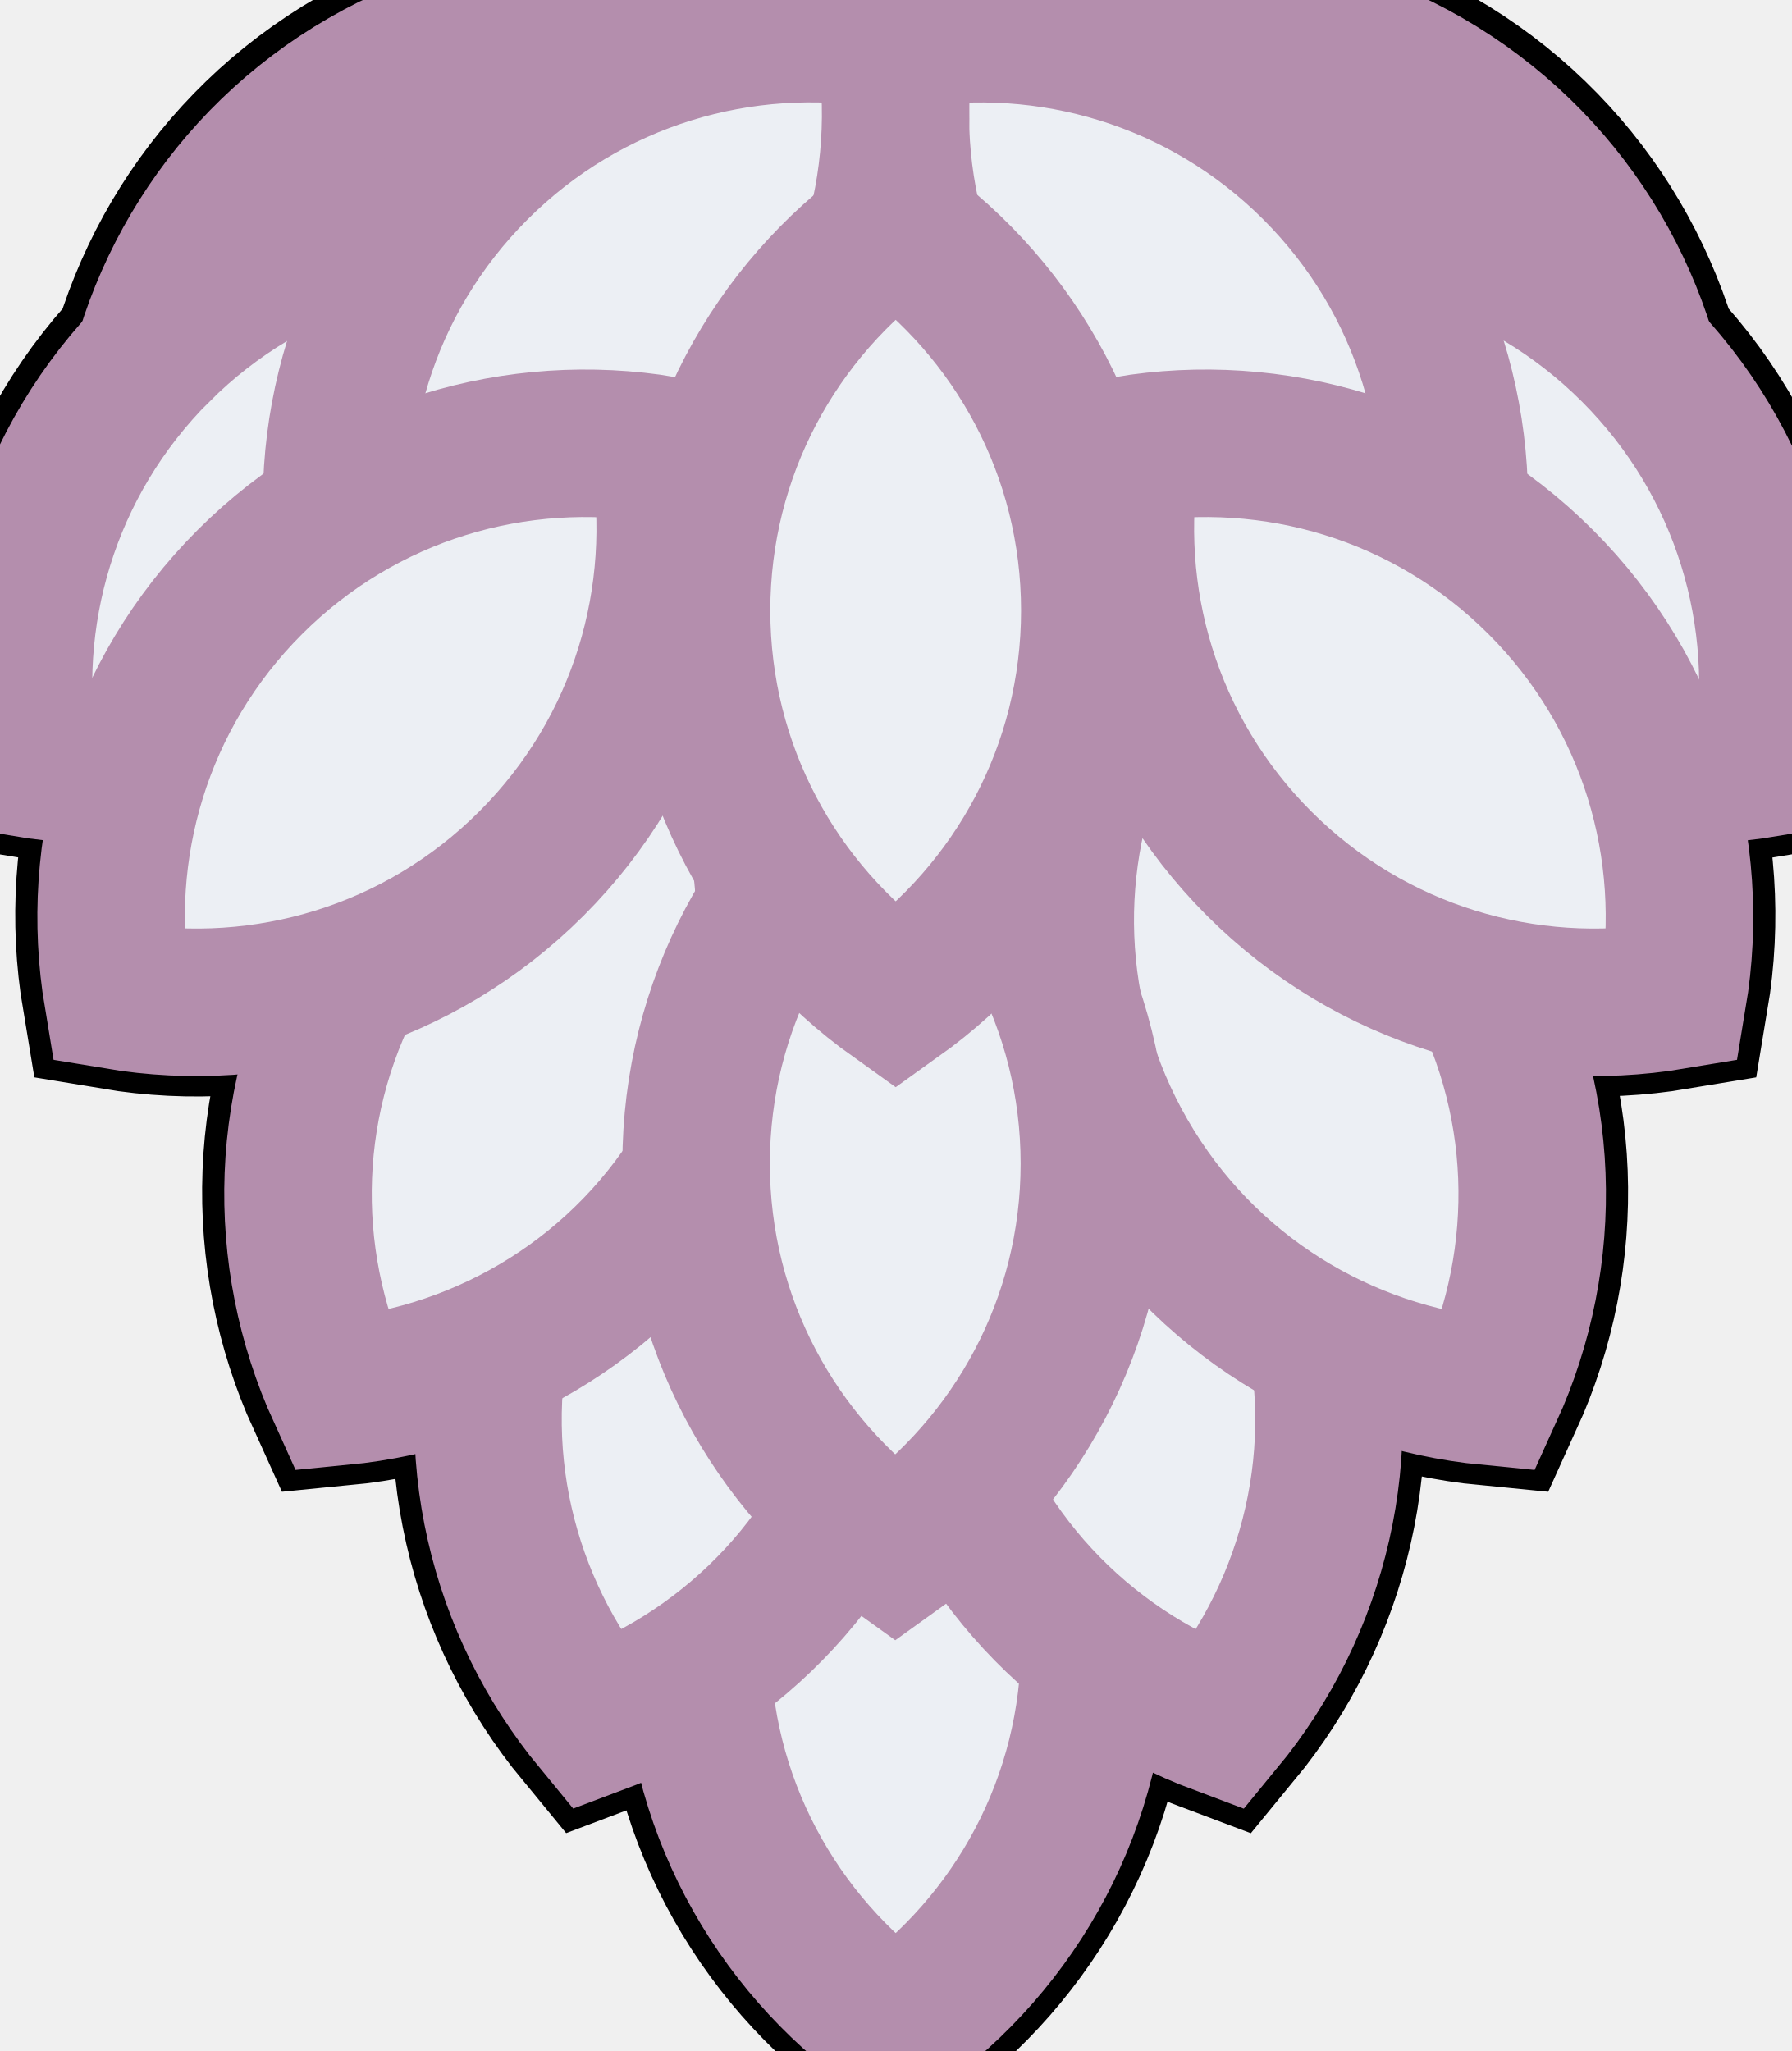
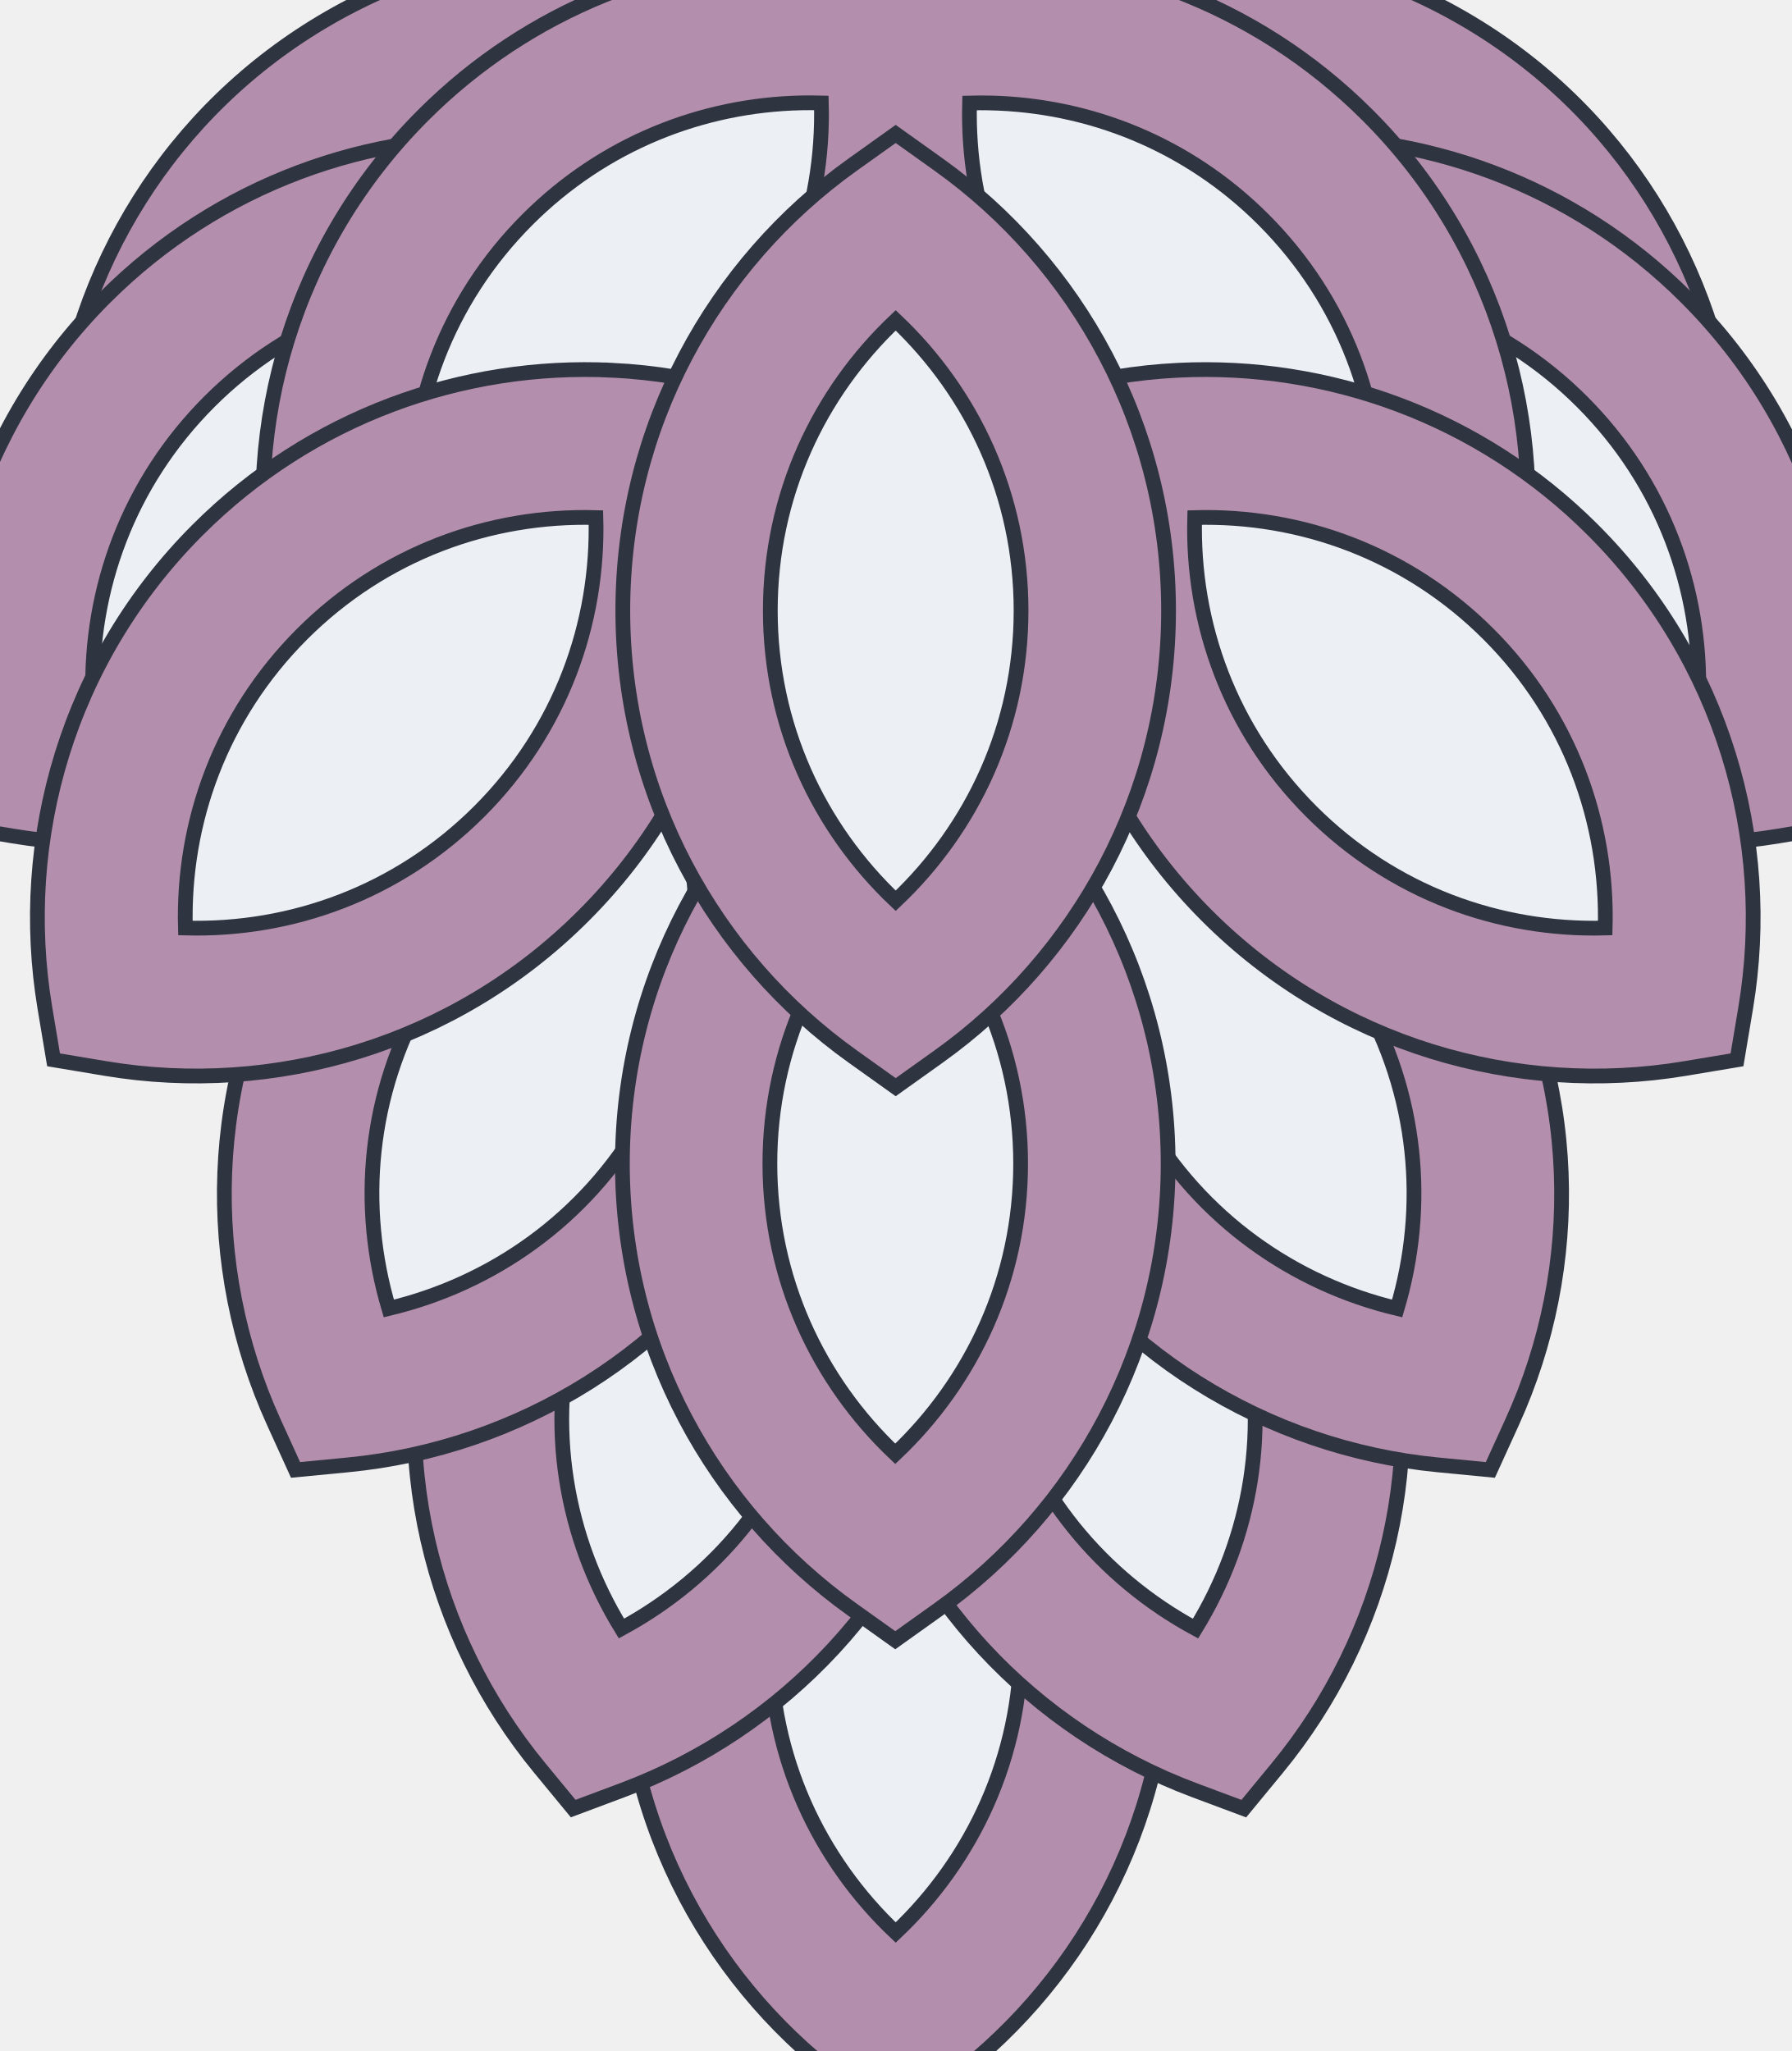
<svg xmlns="http://www.w3.org/2000/svg" id="Layer_1" viewBox="0 0 242.89 278.14" version="1.1" width="242.89" height="278.14">
  <defs id="defs1">
    <style id="style1">.cls-1{fill:#fff;stroke:#194b24;stroke-miterlimit:10;stroke-width:20px;}</style>
  </defs>
-   <path id="path15-5" style="display:inline;fill:#dfebff;fill-opacity:1;stroke:#000000;stroke-width:26;stroke-miterlimit:10;stroke-dasharray:none;stroke-opacity:1" class="cls-1" d="m 94.45,82.57 c 0,21.6 10.66,40.69 27,52.35 16.34,-11.66 27,-30.75 27,-52.35 0,-21.6 -10.66,-40.69 -27,-52.35 -16.34,11.66 -27,30.75 -27,52.35 z m -60.57,-3.87 c -15.27,15.27 -21.24,36.31 -17.93,56.11 19.79,3.31 40.84,-2.66 56.11,-17.93 15.27,-15.27 21.24,-36.31 17.93,-56.11 -19.79,-3.31 -40.84,2.66 -56.11,17.93 z m 30.57,-56.23 c -15.27,15.27 -21.24,36.31 -17.93,56.11 19.79,3.31 40.84,-2.66 56.11,-17.93 15.27,-15.27 21.24,-36.31 17.93,-56.11 -19.79,-3.31 -40.84,2.66 -56.11,17.93 z m -43.14,24.7 C 6.04,62.44 0.08,83.48 3.39,103.28 c 19.79,3.31 40.84,-2.66 56.11,-17.93 15.27,-15.27 21.24,-36.31 17.93,-56.11 -19.79,-3.31 -40.84,2.66 -56.11,17.93 z M 170.73,116.88 c 15.27,15.27 36.31,21.24 56.11,17.93 3.31,-19.79 -2.66,-40.84 -17.93,-56.11 -15.27,-15.27 -36.31,-21.24 -56.11,-17.93 -3.31,19.79 2.66,40.84 17.93,56.11 z m -30.53,-56.23 c 15.27,15.27 36.31,21.24 56.11,17.93 3.31,-19.79 -2.66,-40.84 -17.93,-56.11 -15.27,-15.27 -36.31,-21.23 -56.1,-17.92 -3.31,19.79 2.66,40.84 17.93,56.11 z m 43.2,24.7 c 15.27,15.27 36.31,21.24 56.11,17.93 3.31,-19.79 -2.66,-40.84 -17.93,-56.11 -15.27,-15.27 -36.31,-21.24 -56.11,-17.93 -3.31,19.79 2.66,40.84 17.93,56.11 z M 94.39,157.57 c 0,21.6 10.66,40.69 27,52.35 16.34,-11.66 27,-30.75 27,-52.35 0,-21.6 -10.66,-40.69 -27,-52.35 -16.34,11.66 -27,30.75 -27,52.35 z m -45.37,-27.94 c -10.8,18.7 -11.11,40.57 -2.8,58.84 19.98,-1.93 38.76,-13.13 49.56,-31.84 10.8,-18.7 11.11,-40.57 2.8,-58.84 -19.98,1.93 -38.76,13.13 -49.56,31.84 z m 19.35,45.99 c -5.59,20.86 -0.23,42.07 12.53,57.55 18.8,-7.03 34.04,-22.72 39.63,-43.58 5.59,-20.86 0.23,-42.07 -12.53,-57.55 -18.8,7.03 -34.04,22.72 -39.63,43.58 z m 84.01,-18.99 c 10.8,18.7 29.58,29.91 49.56,31.84 8.32,-18.26 8,-40.13 -2.8,-58.84 -10.8,-18.7 -29.58,-29.91 -49.56,-31.84 -8.32,18.26 -8,40.13 2.8,58.84 z m -26.54,32.97 c 5.59,20.86 20.83,36.55 39.63,43.58 12.76,-15.49 18.12,-36.69 12.53,-57.55 -5.59,-20.86 -20.83,-36.55 -39.63,-43.58 -12.76,15.49 -18.12,36.69 -12.53,57.55 z m -31.39,32.89 c 0,21.6 10.66,40.69 27,52.35 16.34,-11.66 27,-30.75 27,-52.35 0,-21.6 -10.66,-40.69 -27,-52.35 -16.34,11.66 -27,30.75 -27,52.35 z M 49.57,10.88 c -18.7,10.8 -29.91,29.58 -31.84,49.56 18.26,8.32 40.13,8 58.84,-2.8 C 95.27,46.84 106.48,28.06 108.41,8.08 90.15,-0.23 68.28,0.09 49.57,10.88 Z M 166.32,57.64 c 18.7,10.8 40.57,11.11 58.84,2.8 -1.93,-19.98 -13.13,-38.76 -31.84,-49.56 -18.71,-10.79 -40.57,-11.11 -58.84,-2.79 1.93,19.98 13.13,38.76 31.84,49.56 z" />
-   <path class="cls-1" d="m 166.32,57.87 c 18.7,10.8 40.57,11.11 58.84,2.8 C 223.23,40.69 212.03,21.91 193.32,11.11 174.61,0.32 152.75,0 134.48,8.32 c 1.93,19.98 13.13,38.76 31.84,49.56 z" id="path1" style="display:inline;fill:#eceff4;fill-opacity:1;stroke:#b48ead;stroke-opacity:1" />
-   <path class="cls-1" d="m 49.57,11.11 c -18.7,10.8 -29.91,29.58 -31.84,49.56 18.26,8.32 40.13,8 58.84,-2.8 C 95.27,47.07 106.48,28.29 108.41,8.31 90.15,0 68.28,0.32 49.57,11.11 Z" id="path2" style="display:inline;fill:#eceff4;fill-opacity:1;stroke:#b48ead;stroke-opacity:1" />
-   <path class="cls-1" d="m 94.45,222.72 c 0,21.6 10.66,40.69 27,52.35 16.34,-11.66 27,-30.75 27,-52.35 0,-21.6 -10.66,-40.69 -27,-52.35 -16.34,11.66 -27,30.75 -27,52.35 z" id="path3" style="display:inline;fill:#eceff4;fill-opacity:1;stroke:#b48ead;stroke-opacity:1" />
-   <path class="cls-1" d="m 125.84,189.83 c 5.59,20.86 20.83,36.55 39.63,43.58 12.76,-15.49 18.12,-36.69 12.53,-57.55 -5.59,-20.86 -20.83,-36.55 -39.63,-43.58 -12.76,15.49 -18.12,36.69 -12.53,57.55 z" id="path4" style="display:inline;fill:#eceff4;fill-opacity:1;stroke:#b48ead;stroke-opacity:1" />
-   <path class="cls-1" d="m 152.38,156.86 c 10.8,18.7 29.58,29.91 49.56,31.84 8.32,-18.26 8,-40.13 -2.8,-58.84 -10.8,-18.7 -29.58,-29.91 -49.56,-31.84 -8.32,18.26 -8,40.13 2.8,58.84 z" id="path5" style="display:inline;fill:#eceff4;fill-opacity:1;stroke:#b48ead;stroke-opacity:1" />
-   <path class="cls-1" d="m 68.37,175.85 c -5.59,20.86 -0.23,42.07 12.53,57.55 18.8,-7.03 34.04,-22.72 39.63,-43.58 5.59,-20.86 0.23,-42.07 -12.53,-57.55 -18.8,7.03 -34.04,22.72 -39.63,43.58 z" id="path6" style="display:inline;fill:#eceff4;fill-opacity:1;stroke:#b48ead;stroke-opacity:1" />
-   <path class="cls-1" d="m 49.02,129.86 c -10.8,18.7 -11.11,40.57 -2.8,58.84 19.98,-1.93 38.76,-13.13 49.56,-31.84 10.8,-18.7 11.11,-40.57 2.8,-58.84 -19.98,1.93 -38.76,13.13 -49.56,31.84 z" id="path7" style="display:inline;fill:#eceff4;fill-opacity:1;stroke:#b48ead;stroke-opacity:1" />
-   <path class="cls-1" d="m 94.39,157.8 c 0,21.6 10.66,40.69 27,52.35 16.34,-11.66 27,-30.75 27,-52.35 0,-21.6 -10.66,-40.69 -27,-52.35 -16.34,11.66 -27,30.75 -27,52.35 z" id="path8" style="display:inline;fill:#eceff4;fill-opacity:1;stroke:#b48ead;stroke-opacity:1" />
-   <path class="cls-1" d="m 183.4,85.58 c 15.27,15.27 36.31,21.24 56.11,17.93 3.31,-19.79 -2.66,-40.84 -17.93,-56.11 -15.27,-15.27 -36.31,-21.24 -56.11,-17.93 -3.31,19.79 2.66,40.84 17.93,56.11 z" id="path9" style="display:inline;fill:#eceff4;fill-opacity:1;stroke:#b48ead;stroke-opacity:1" />
-   <path class="cls-1" d="m 140.2,60.88 c 15.27,15.27 36.31,21.24 56.11,17.93 C 199.62,59.02 193.65,37.97 178.38,22.7 163.11,7.43 142.07,1.47 122.28,4.78 c -3.31,19.79 2.66,40.84 17.93,56.11 z" id="path10" style="display:inline;fill:#eceff4;fill-opacity:1;stroke:#b48ead;stroke-opacity:1" />
-   <path class="cls-1" d="m 170.73,117.11 c 15.27,15.27 36.31,21.24 56.11,17.93 C 230.15,115.25 224.18,94.2 208.91,78.93 193.64,63.66 172.6,57.69 152.8,61 c -3.31,19.79 2.66,40.84 17.93,56.11 z" id="path11" style="display:inline;fill:#eceff4;fill-opacity:1;stroke:#b48ead;stroke-opacity:1" />
-   <path class="cls-1" d="M 21.31,47.4 C 6.04,62.67 0.08,83.71 3.39,103.51 23.18,106.82 44.23,100.85 59.5,85.58 74.77,70.31 80.74,49.27 77.43,29.47 57.64,26.16 36.59,32.13 21.32,47.4 Z" id="path12" style="display:inline;fill:#eceff4;fill-opacity:1;stroke:#b48ead;stroke-opacity:1" />
-   <path class="cls-1" d="M 64.45,22.7 C 49.18,37.97 43.21,59.01 46.52,78.81 66.31,82.12 87.36,76.15 102.63,60.88 117.9,45.61 123.87,24.57 120.56,4.77 100.77,1.46 79.72,7.43 64.45,22.7 Z" id="path13" style="display:inline;fill:#eceff4;fill-opacity:1;stroke:#b48ead;stroke-opacity:1" />
-   <path class="cls-1" d="M 33.88,78.93 C 18.61,94.2 12.64,115.24 15.95,135.04 35.74,138.35 56.79,132.38 72.06,117.11 87.33,101.84 93.3,80.8 89.99,61 70.2,57.69 49.15,63.66 33.88,78.93 Z" id="path14" style="display:inline;fill:#eceff4;fill-opacity:1;stroke:#b48ead;stroke-opacity:1" />
-   <path class="cls-1" d="m 94.45,82.8 c 0,21.6 10.66,40.69 27,52.35 16.34,-11.66 27,-30.75 27,-52.35 0,-21.6 -10.66,-40.69 -27,-52.35 -16.34,11.66 -27,30.75 -27,52.35 z" id="path15" style="display:inline;fill:#eceff4;fill-opacity:1;stroke:#b48ead;stroke-opacity:1" />
+   <path style="color:#000000;fill:#eceff4;stroke:#2e3440;stroke-width:2;stroke-miterlimit:10;stroke-dasharray:none;stroke-opacity:1" d="m 166.32,57.87 c 18.7,10.8 40.57,11.11 58.84,2.8 C 223.23,40.69 212.03,21.91 193.32,11.11 174.61,0.32 152.75,0 134.48,8.32 c 1.93,19.98 13.13,38.76 31.84,49.56 z" id="path18" />
+   <path style="color:#000000;fill:#b48ead;fill-opacity:1;stroke:#2e3440;stroke-width:2;stroke-miterlimit:10;stroke-dasharray:none;stroke-opacity:1" d="m 164.152,-7.432 c -11.664,-0.454 -23.268,1.847 -33.816,6.65 l -6.496,2.959 0.686,7.104 c 2.228,23.068 15.234,44.814 36.795,57.26 l 15,8.658 v -2.178 c 17.721,5.54 36.619,4.194 52.98,-3.248 l 6.5,-2.957 -0.688,-7.107 C 232.885,36.641 219.879,14.895 198.318,2.449 l -0.002,-0.002 c -10.778,-6.216 -22.501,-9.425 -34.164,-9.879 z m -0.836,19.961 c 8.511,0.324 17.076,2.67 25.008,7.244 13.489,7.788 22.245,20.408 25.58,34.396 -13.786,4.101 -29.103,2.827 -42.584,-4.959 l -0.107,-0.062 c -13.429,-7.793 -22.152,-20.379 -25.479,-34.33 5.682,-1.693 11.612,-2.516 17.582,-2.289 z" id="path19" />
+   <path style="color:#000000;fill:#eceff4;stroke:#2e3440;stroke-width:2;stroke-miterlimit:10;stroke-dasharray:none;stroke-opacity:1" d="m 49.57,11.11 c -18.7,10.8 -29.91,29.58 -31.84,49.56 18.26,8.32 40.13,8 58.84,-2.8 C 95.27,47.07 106.48,28.29 108.41,8.31 90.15,0 68.28,0.32 49.57,11.11 Z" id="path20" />
+   <path style="color:#000000;fill:#b48ead;fill-opacity:1;stroke:#2e3440;stroke-width:2;stroke-miterlimit:10;stroke-dasharray:none;stroke-opacity:1" d="M 78.738,-7.434 C 67.074,-6.978 55.353,-3.769 44.574,2.447 l -0.002,0.002 -0.004,0.002 C 23.02,14.896 10.004,36.637 7.775,59.709 l -0.686,7.102 6.494,2.959 C 34.674,79.379 60.01,78.975 81.568,66.531 l 0.002,-0.002 C 103.119,54.084 116.135,32.343 118.363,9.271 l 0.688,-7.105 -6.498,-2.957 C 102.009,-5.59 90.402,-7.889 78.738,-7.434 Z m 0.84,19.961 c 5.969,-0.228 11.897,0.595 17.576,2.283 C 93.817,28.799 85.052,41.424 71.568,49.211 58.076,56.998 42.76,58.277 28.984,54.174 32.321,40.186 41.084,27.562 54.566,19.773 62.498,15.199 71.064,12.852 79.578,12.527 Z" id="path21" />
+   <path style="color:#000000;fill:#eceff4;stroke:#2e3440;stroke-width:2;stroke-miterlimit:10;stroke-dasharray:none;stroke-opacity:1" d="m 94.45,222.72 c 0,21.6 10.66,40.69 27,52.35 16.34,-11.66 27,-30.75 27,-52.35 0,-21.6 -10.66,-40.69 -27,-52.35 -16.34,11.66 -27,30.75 -27,52.35 z" id="path22" />
+   <path style="color:#000000;fill:#b48ead;fill-opacity:1;stroke:#2e3440;stroke-width:2;stroke-miterlimit:10;stroke-dasharray:none;stroke-opacity:1" d="m 121.449,158.086 -5.809,4.145 c -18.867,13.463 -31.191,35.6 -31.191,60.49 0,24.89 12.324,47.027 31.191,60.49 l 5.809,4.145 5.809,-4.145 c 18.867,-13.463 31.191,-35.6 31.191,-60.49 0,-24.89 -12.324,-47.027 -31.191,-60.49 z m 0,25.277 c 10.449,9.882 17,23.78 17,39.357 0,15.577 -6.551,29.473 -17,39.355 -10.449,-9.882 -17,-23.779 -17,-39.355 0,-15.577 6.551,-29.475 17,-39.357 z" id="path23" />
+   <path style="color:#000000;fill:#eceff4;stroke:#2e3440;stroke-width:2;stroke-miterlimit:10;stroke-dasharray:none;stroke-opacity:1" d="m 125.84,189.83 c 5.59,20.86 20.83,36.55 39.63,43.58 12.76,-15.49 18.12,-36.69 12.53,-57.55 -5.59,-20.86 -20.83,-36.55 -39.63,-43.58 -12.76,15.49 -18.12,36.69 -12.53,57.55 z" id="path24" />
+   <path style="color:#000000;fill:#b48ead;fill-opacity:1;stroke:#2e3440;stroke-width:2;stroke-miterlimit:10;stroke-dasharray:none;stroke-opacity:1" d="m 135.189,120.414 -4.537,5.508 c -14.733,17.885 -20.913,42.456 -14.471,66.496 6.442,24.038 24.074,42.241 45.785,50.359 l 6.684,2.498 4.537,-5.508 c 14.733,-17.885 20.915,-42.456 14.473,-66.496 -6.442,-24.038 -24.076,-42.239 -45.787,-50.357 z m 6.545,24.418 c 12.648,6.841 22.575,18.575 26.605,33.617 4.031,15.041 1.298,30.16 -6.234,42.41 -12.648,-6.841 -22.575,-18.575 -26.605,-33.617 -4.03,-15.04 -1.298,-30.161 6.234,-42.41 z" id="path25" />
+   <path style="color:#000000;fill:#eceff4;stroke:#2e3440;stroke-width:2;stroke-miterlimit:10;stroke-dasharray:none;stroke-opacity:1" d="m 152.38,156.86 c 10.8,18.7 29.58,29.91 49.56,31.84 8.32,-18.26 8,-40.13 -2.8,-58.84 -10.8,-18.7 -29.58,-29.91 -49.56,-31.84 -8.32,18.26 -8,40.13 2.8,58.84 z" id="path26" />
+   <path style="color:#000000;fill:#b48ead;fill-opacity:1;stroke:#2e3440;stroke-width:2;stroke-miterlimit:10;stroke-dasharray:none;stroke-opacity:1" d="m 137.439,87.381 -2.959,6.492 c -9.609,21.09 -9.206,46.428 3.238,67.986 h 0.002 v 0.002 c 12.445,21.549 34.186,34.564 57.258,36.793 l 7.104,0.686 2.957,-6.494 c 9.609,-21.09 9.206,-46.426 -3.238,-67.984 v -0.002 h -0.002 C 189.354,103.311 167.613,90.295 144.541,88.066 Z m 12.637,21.895 c 13.99,3.337 26.616,12.101 34.404,25.586 7.787,13.493 9.066,28.808 4.963,42.584 -13.989,-3.337 -26.614,-12.1 -34.402,-25.584 -7.789,-13.493 -9.068,-28.809 -4.965,-42.586 z" id="path27" />
+   <path style="color:#000000;fill:#eceff4;stroke:#2e3440;stroke-width:2;stroke-miterlimit:10;stroke-dasharray:none;stroke-opacity:1" d="m 68.37,175.85 c -5.59,20.86 -0.23,42.07 12.53,57.55 18.8,-7.03 34.04,-22.72 39.63,-43.58 5.59,-20.86 0.23,-42.07 -12.53,-57.55 -18.8,7.03 -34.04,22.72 -39.63,43.58 z" id="path28" />
+   <path style="color:#000000;fill:#b48ead;fill-opacity:1;stroke:#2e3440;stroke-width:2;stroke-miterlimit:10;stroke-dasharray:none;stroke-opacity:1" d="m 111.18,120.404 -6.682,2.5 c -21.711,8.119 -39.345,26.319 -45.787,50.357 -6.442,24.041 -0.265,48.619 14.473,66.498 l 4.537,5.506 6.682,-2.5 c 21.711,-8.119 39.345,-26.319 45.787,-50.357 6.442,-24.041 0.265,-48.619 -14.473,-66.498 z m -6.543,24.418 c 7.529,12.244 10.265,27.371 6.234,42.41 -4.031,15.042 -13.959,26.774 -26.607,33.615 -7.529,-12.244 -10.265,-27.371 -6.234,-42.41 4.031,-15.042 13.959,-26.774 26.607,-33.615 z" id="path29" />
+   <path style="color:#000000;fill:#eceff4;stroke:#2e3440;stroke-width:2;stroke-miterlimit:10;stroke-dasharray:none;stroke-opacity:1" d="m 49.02,129.86 c -10.8,18.7 -11.11,40.57 -2.8,58.84 19.98,-1.93 38.76,-13.13 49.56,-31.84 10.8,-18.7 11.11,-40.57 2.8,-58.84 -19.98,1.93 -38.76,13.13 -49.56,31.84 z" id="path30" />
+   <path style="color:#000000;fill:#b48ead;fill-opacity:1;stroke:#2e3440;stroke-width:2;stroke-miterlimit:10;stroke-dasharray:none;stroke-opacity:1" d="m 104.727,87.379 -7.107,0.688 C 74.551,90.295 52.805,103.301 40.359,124.861 27.913,146.413 27.524,171.748 37.117,192.84 l 2.957,6.5 7.107,-0.686 c 23.068,-2.228 44.812,-15.234 57.258,-36.793 l 0.002,-0.002 c 12.446,-21.552 12.836,-46.888 3.242,-67.98 z M 92.08,109.275 c 4.101,13.786 2.827,29.103 -4.959,42.584 h -0.002 v 0.002 c -7.787,13.491 -20.409,22.248 -34.398,25.584 -4.102,-13.787 -2.827,-29.103 4.959,-42.584 v -0.002 h 0.002 c 7.788,-13.491 20.408,-22.249 34.398,-25.584 z" id="path31" />
+   <path style="color:#000000;fill:#eceff4;stroke:#2e3440;stroke-width:2;stroke-miterlimit:10;stroke-dasharray:none;stroke-opacity:1" d="m 94.39,157.8 c 0,21.6 10.66,40.69 27,52.35 16.34,-11.66 27,-30.75 27,-52.35 0,-21.6 -10.66,-40.69 -27,-52.35 -16.34,11.66 -27,30.75 -27,52.35 z" id="path32" />
+   <path style="color:#000000;fill:#b48ead;fill-opacity:1;stroke:#2e3440;stroke-width:2;stroke-miterlimit:10;stroke-dasharray:none;stroke-opacity:1" d="m 121.391,93.164 -5.809,4.146 C 96.715,110.774 84.391,132.911 84.391,157.801 c 0,24.89 12.324,47.025 31.191,60.488 l 5.809,4.146 5.809,-4.146 c 18.867,-13.463 31.191,-35.598 31.191,-60.488 0,-24.89 -12.324,-47.027 -31.191,-60.49 z m 0,25.279 c 10.449,9.882 17,23.78 17,39.357 0,15.577 -6.551,29.473 -17,39.355 -10.449,-9.882 -17,-23.778 -17,-39.355 -1e-5,-15.578 6.551,-29.475 17,-39.357 z" id="path33" />
+   <path style="color:#000000;fill:#eceff4;stroke:#2e3440;stroke-width:2;stroke-miterlimit:10;stroke-dasharray:none;stroke-opacity:1" d="m 183.4,85.58 c 15.27,15.27 36.31,21.24 56.11,17.93 3.31,-19.79 -2.66,-40.84 -17.93,-56.11 -15.27,-15.27 -36.31,-21.24 -56.11,-17.93 -3.31,19.79 2.66,40.84 17.93,56.11 z" id="path34" />
+   <path style="color:#000000;fill:#b48ead;fill-opacity:1;stroke:#2e3440;stroke-width:2;stroke-miterlimit:10;stroke-dasharray:none;stroke-opacity:1" d="m 172.449,18.678 c -2.889,0.141 -5.771,0.452 -8.629,0.93 l -7.037,1.176 -1.176,7.037 c -3.823,22.858 3.123,47.232 20.721,64.83 17.596,17.596 41.965,24.545 64.83,20.723 l 7.037,-1.176 1.178,-7.037 C 253.196,82.303 246.248,57.926 228.65,40.328 213.254,24.932 192.672,17.688 172.449,18.678 Z m 2.211,19.982 c 14.376,-0.398 28.838,4.799 39.85,15.811 11.009,11.009 16.207,25.48 15.811,39.85 -14.376,0.398 -28.838,-4.799 -39.85,-15.811 -11.009,-11.009 -16.207,-25.48 -15.811,-39.85 z" id="path35" />
+   <path style="color:#000000;fill:#eceff4;stroke:#2e3440;stroke-width:2;stroke-miterlimit:10;stroke-dasharray:none;stroke-opacity:1" d="m 59.5,85.582 c -15.27,15.27 -36.31,21.24 -56.11,17.93 -3.31,-19.79 2.66,-40.84 17.93,-56.11 15.27,-15.27 36.31,-21.24 56.11,-17.93 3.31,19.79 -2.66,40.84 -17.93,56.11 z" id="path34-1" />
+   <path style="color:#000000;fill:#b48ead;fill-opacity:1;stroke:#2e3440;stroke-width:2;stroke-miterlimit:10;stroke-dasharray:none;stroke-opacity:1" d="m 70.451,18.679 c 2.889,0.141 5.771,0.452 8.629,0.93 l 7.037,1.176 1.176,7.037 C 91.116,50.679 84.17,75.054 66.572,92.652 48.976,110.248 24.607,117.197 1.742,113.375 l -7.037,-1.176 -1.178,-7.037 C -10.296,82.304 -3.348,57.927 14.25,40.33 29.646,24.933 50.228,17.689 70.451,18.679 Z M 68.24,38.662 C 53.864,38.263 39.402,43.461 28.39,54.472 17.381,65.481 12.183,79.952 12.58,94.322 26.956,94.72 41.418,89.523 52.43,78.511 63.439,67.502 68.637,53.031 68.24,38.662 Z" id="path35-3" />
+   <path style="color:#000000;fill:#eceff4;stroke:#2e3440;stroke-width:2;stroke-miterlimit:10;stroke-dasharray:none;stroke-opacity:1" d="m 140.2,60.88 c 15.27,15.27 36.31,21.24 56.11,17.93 C 199.62,59.02 193.65,37.97 178.38,22.7 163.11,7.43 142.07,1.47 122.28,4.78 c -3.31,19.79 2.66,40.84 17.93,56.11 z" id="path36" />
+   <path style="color:#000000;fill:#eceff4;stroke:#2e3440;stroke-width:2;stroke-miterlimit:10;stroke-dasharray:none;stroke-opacity:1" d="M 64.45,22.7 C 49.18,37.97 43.21,59.01 46.52,78.81 66.31,82.12 87.36,76.15 102.63,60.88 117.9,45.61 123.87,24.57 120.56,4.77 100.77,1.46 79.72,7.43 64.45,22.7 Z" id="path42" />
+   <path id="path37" style="color:#000000;display:inline;fill:#b48ead;fill-opacity:1;stroke:#2e3440;stroke-width:2;stroke-miterlimit:10;stroke-dasharray:none;stroke-opacity:1" d="M 109.789,-6.111 C 90.811,-6.076 71.814,1.193 57.379,15.629 39.783,33.225 32.834,57.594 36.656,80.459 l 1.178,7.037 7.037,1.178 c 22.857,3.823 47.232,-3.125 64.83,-20.723 4.661,-4.661 8.552,-9.806 11.717,-15.264 3.163,5.457 7.052,10.603 11.711,15.264 0.003,0.003 0.006,0.006 0.01,0.01 17.595,17.589 41.96,24.535 64.82,20.713 l 7.037,-1.178 1.178,-7.037 C 209.997,57.601 203.049,33.227 185.451,15.629 170.053,0.231 149.471,-7.004 129.256,-6.012 c -2.609,0.128 -5.21,0.412 -7.795,0.814 -2.612,-0.409 -5.24,-0.695 -7.877,-0.824 -1.264,-0.062 -2.53,-0.092 -3.795,-0.09 z m -1.113,20.061 c 0.898,-0.019 1.797,-0.015 2.695,0.01 0.398,14.376 -4.801,28.838 -15.812,39.85 -11.01,11.01 -25.479,16.21 -39.85,15.812 -0.398,-14.376 4.801,-28.838 15.812,-39.85 10.322,-10.322 23.684,-15.538 37.154,-15.822 z m 25.488,0.01 c 13.469,0.282 26.823,5.491 37.145,15.812 11.01,11.01 16.21,25.479 15.812,39.85 -14.371,0.398 -28.83,-4.798 -39.84,-15.803 -0.002,-0.002 -0.002,-0.004 -0.004,-0.006 -0.002,-0.002 -0.004,-0.002 -0.006,-0.004 -11.003,-11.008 -16.2,-25.474 -15.803,-39.84 0.898,-0.025 1.797,-0.029 2.695,-0.01 z" />
+   <path style="color:#000000;fill:#eceff4;stroke:#2e3440;stroke-width:2;stroke-miterlimit:10;stroke-dasharray:none;stroke-opacity:1" d="m 170.73,117.11 c 15.27,15.27 36.31,21.24 56.11,17.93 C 230.15,115.25 224.18,94.2 208.91,78.93 193.64,63.66 172.6,57.69 152.8,61 c -3.31,19.79 2.66,40.84 17.93,56.11 z" id="path38" />
+   <path style="color:#000000;fill:#b48ead;fill-opacity:1;stroke:#2e3440;stroke-width:2;stroke-miterlimit:10;stroke-dasharray:none;stroke-opacity:1" d="m 159.779,50.209 c -2.889,0.141 -5.771,0.45 -8.629,0.928 l -7.037,1.176 -1.176,7.037 c -3.823,22.858 3.123,47.234 20.721,64.832 17.596,17.596 41.965,24.543 64.83,20.721 l 7.037,-1.176 1.178,-7.037 C 240.526,113.832 233.578,89.457 215.98,71.859 200.584,56.463 180.002,49.219 159.779,50.209 Z m 2.211,19.98 c 14.376,-0.398 28.838,4.801 39.85,15.812 11.01,11.01 16.208,25.479 15.811,39.85 -14.376,0.398 -28.838,-4.801 -39.85,-15.812 C 166.791,99.029 161.593,84.56 161.99,70.189 Z" id="path39" />
+   <path style="color:#000000;fill:#eceff4;stroke:#2e3440;stroke-width:2;stroke-miterlimit:10;stroke-dasharray:none;stroke-opacity:1" d="M 33.88,78.93 C 18.61,94.2 12.64,115.24 15.95,135.04 35.74,138.35 56.79,132.38 72.06,117.11 87.33,101.84 93.3,80.8 89.99,61 70.2,57.69 49.15,63.66 33.88,78.93 Z" id="path44" />
+   <path style="color:#000000;fill:#b48ead;fill-opacity:1;stroke:#2e3440;stroke-width:2;stroke-miterlimit:10;stroke-dasharray:none;stroke-opacity:1" d="M 83.014,50.207 C 62.795,49.216 42.207,56.461 26.809,71.859 9.212,89.456 2.264,113.824 6.086,136.689 l 1.178,7.037 7.037,1.176 c 22.858,3.823 47.232,-3.123 64.83,-20.721 17.596,-17.596 24.545,-41.965 20.723,-64.83 l -1.178,-7.037 -7.037,-1.178 c -2.857,-0.478 -5.737,-0.788 -8.625,-0.93 z m -2.213,19.982 c 0.398,14.376 -4.801,28.838 -15.812,39.85 -11.01,11.01 -25.479,16.21 -39.85,15.812 -0.399,-14.376 4.8,-28.838 15.812,-39.85 11.01,-11.01 25.479,-16.21 39.85,-15.812 z" id="path45" />
+   <path style="color:#000000;fill:#eceff4;stroke:#2e3440;stroke-width:2;stroke-miterlimit:10;stroke-dasharray:none;stroke-opacity:1" d="m 94.45,82.8 c 0,21.6 10.66,40.69 27,52.35 16.34,-11.66 27,-30.75 27,-52.35 0,-21.6 -10.66,-40.69 -27,-52.35 -16.34,11.66 -27,30.75 -27,52.35 z" id="path46" />
+   <path style="color:#000000;fill:#b48ead;fill-opacity:1;stroke:#2e3440;stroke-width:2;stroke-miterlimit:10;stroke-dasharray:none;stroke-opacity:1" d="m 121.449,18.164 -5.809,4.146 c -18.867,13.463 -31.191,35.6 -31.191,60.49 0,24.89 12.324,47.025 31.191,60.488 l 5.809,4.146 5.809,-4.146 c 18.867,-13.463 31.191,-35.598 31.191,-60.488 0,-24.89 -12.324,-47.027 -31.191,-60.49 z m 0,25.279 c 10.449,9.882 17,23.78 17,39.357 0,15.577 -6.551,29.473 -17,39.355 -10.449,-9.882 -17,-23.779 -17,-39.355 0,-15.577 6.551,-29.475 17,-39.357 z" id="path47" />
</svg>
